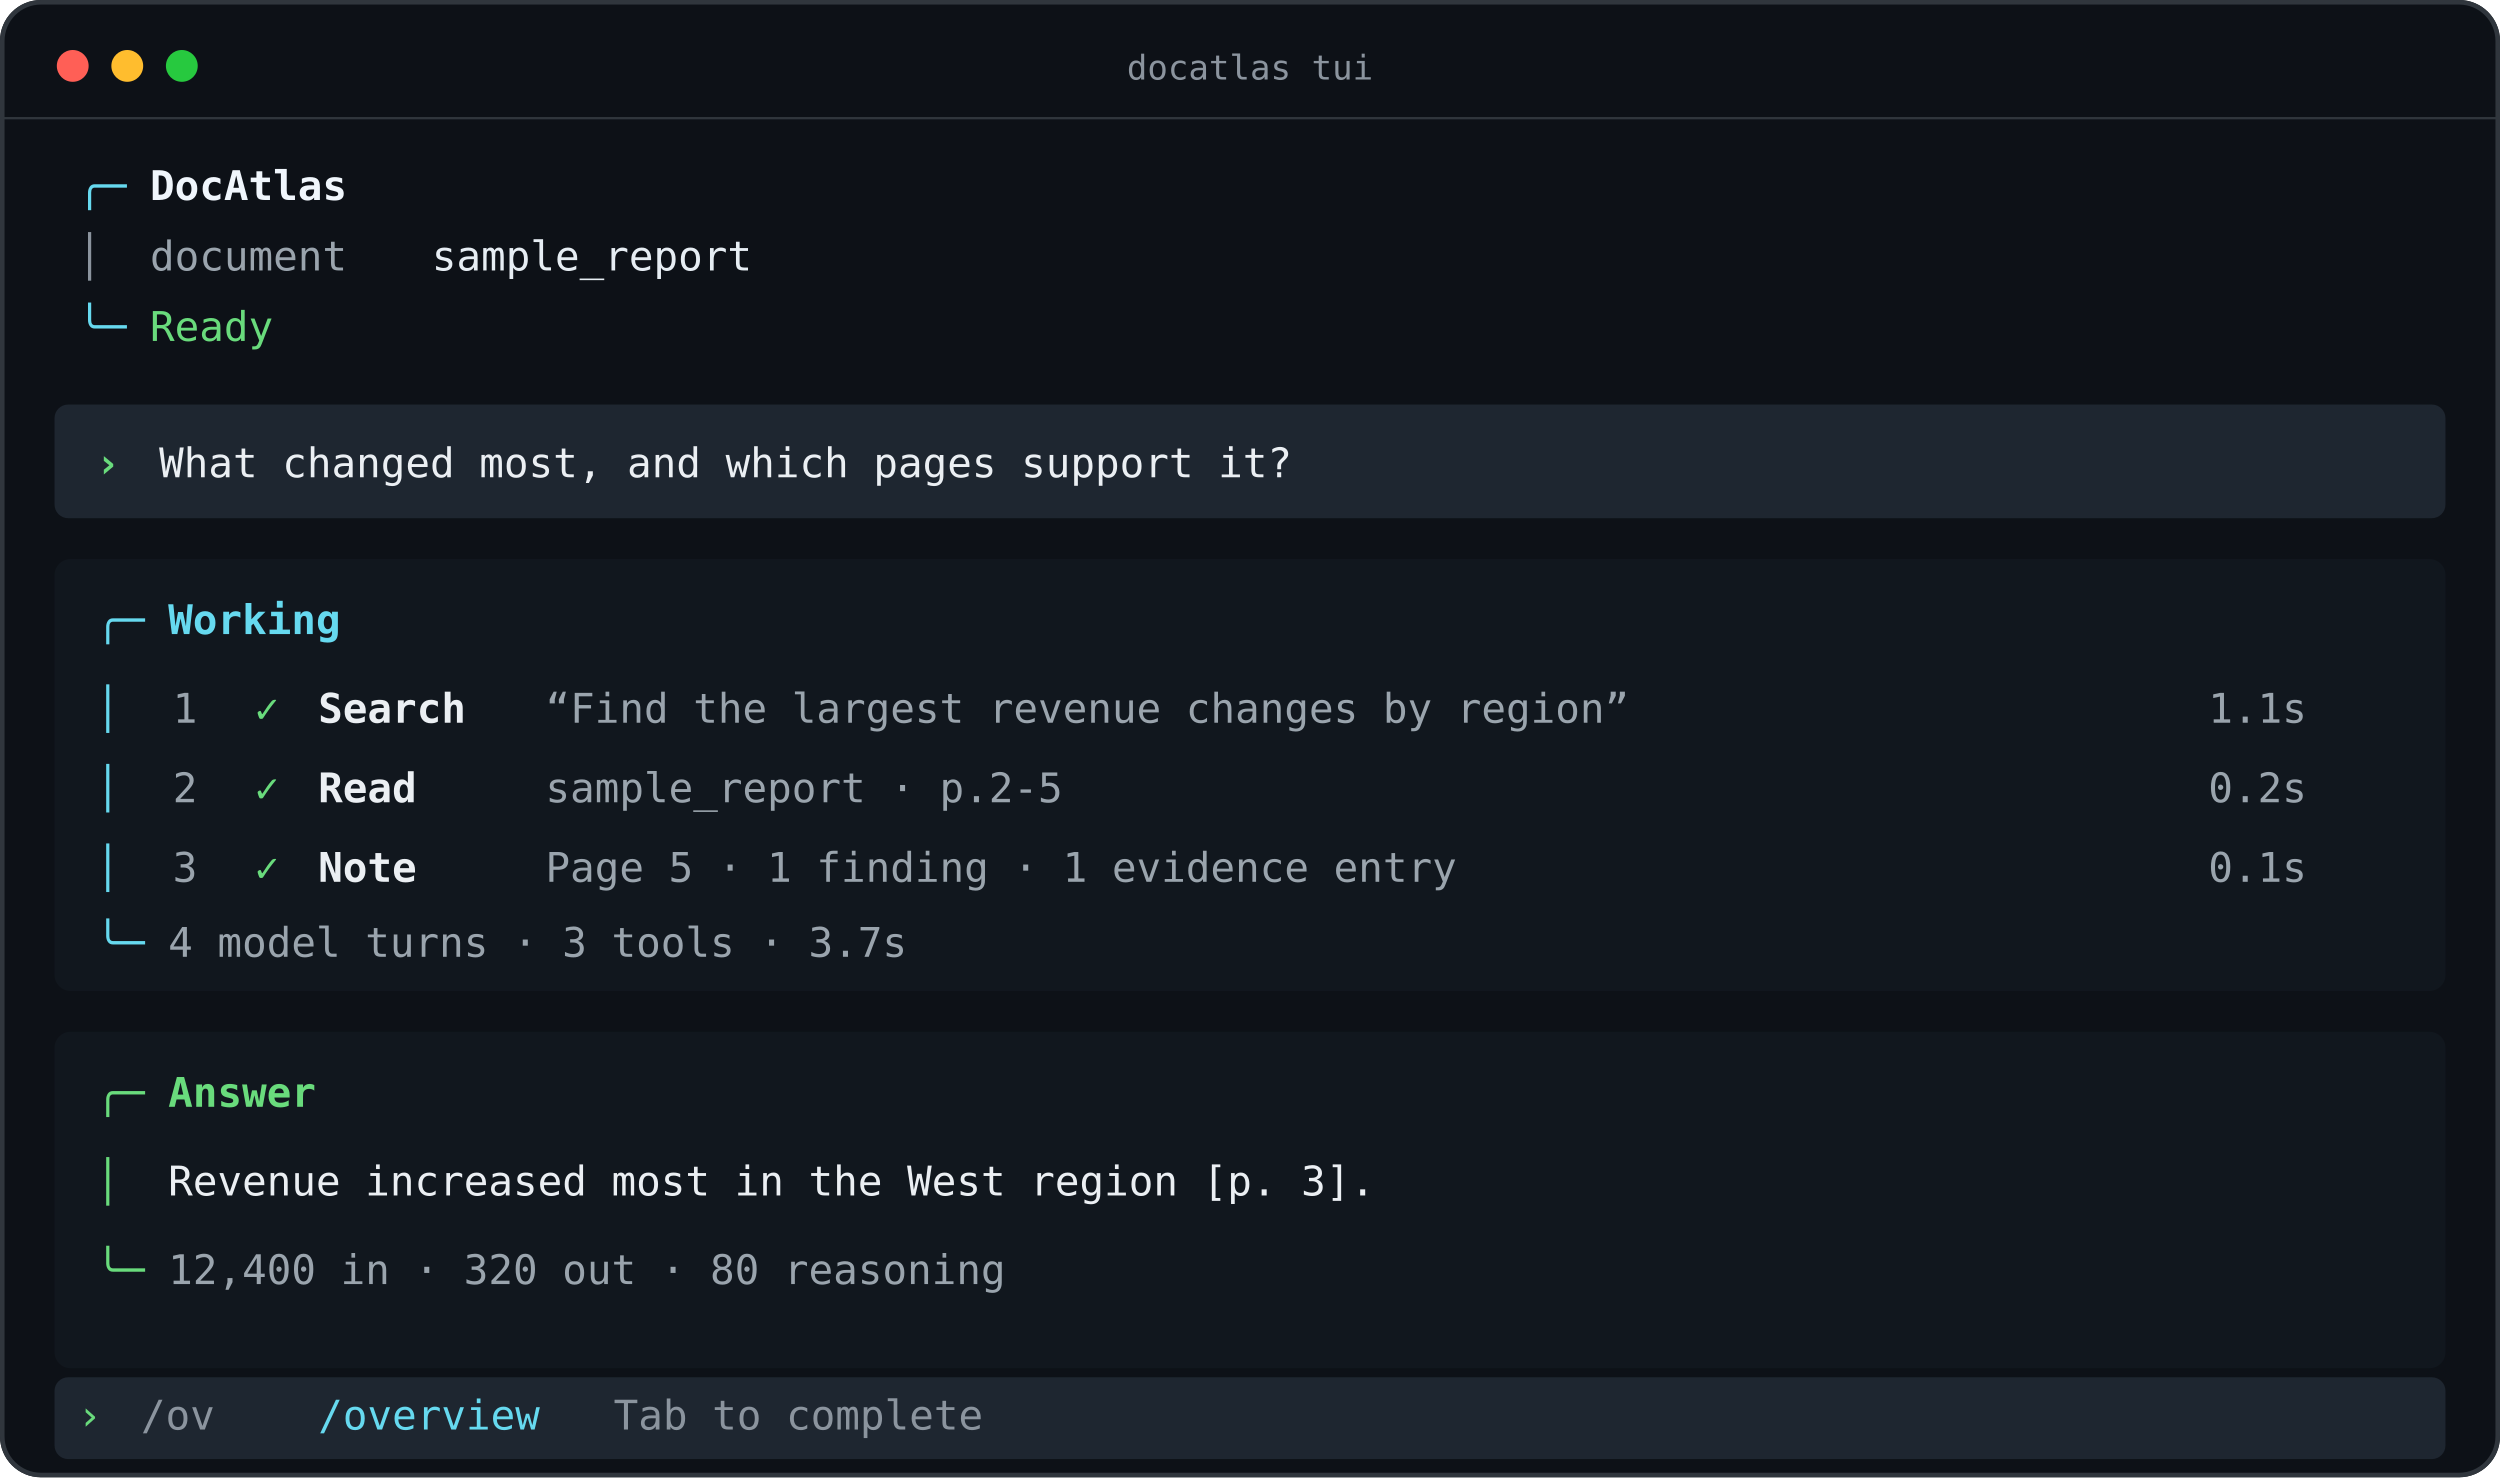
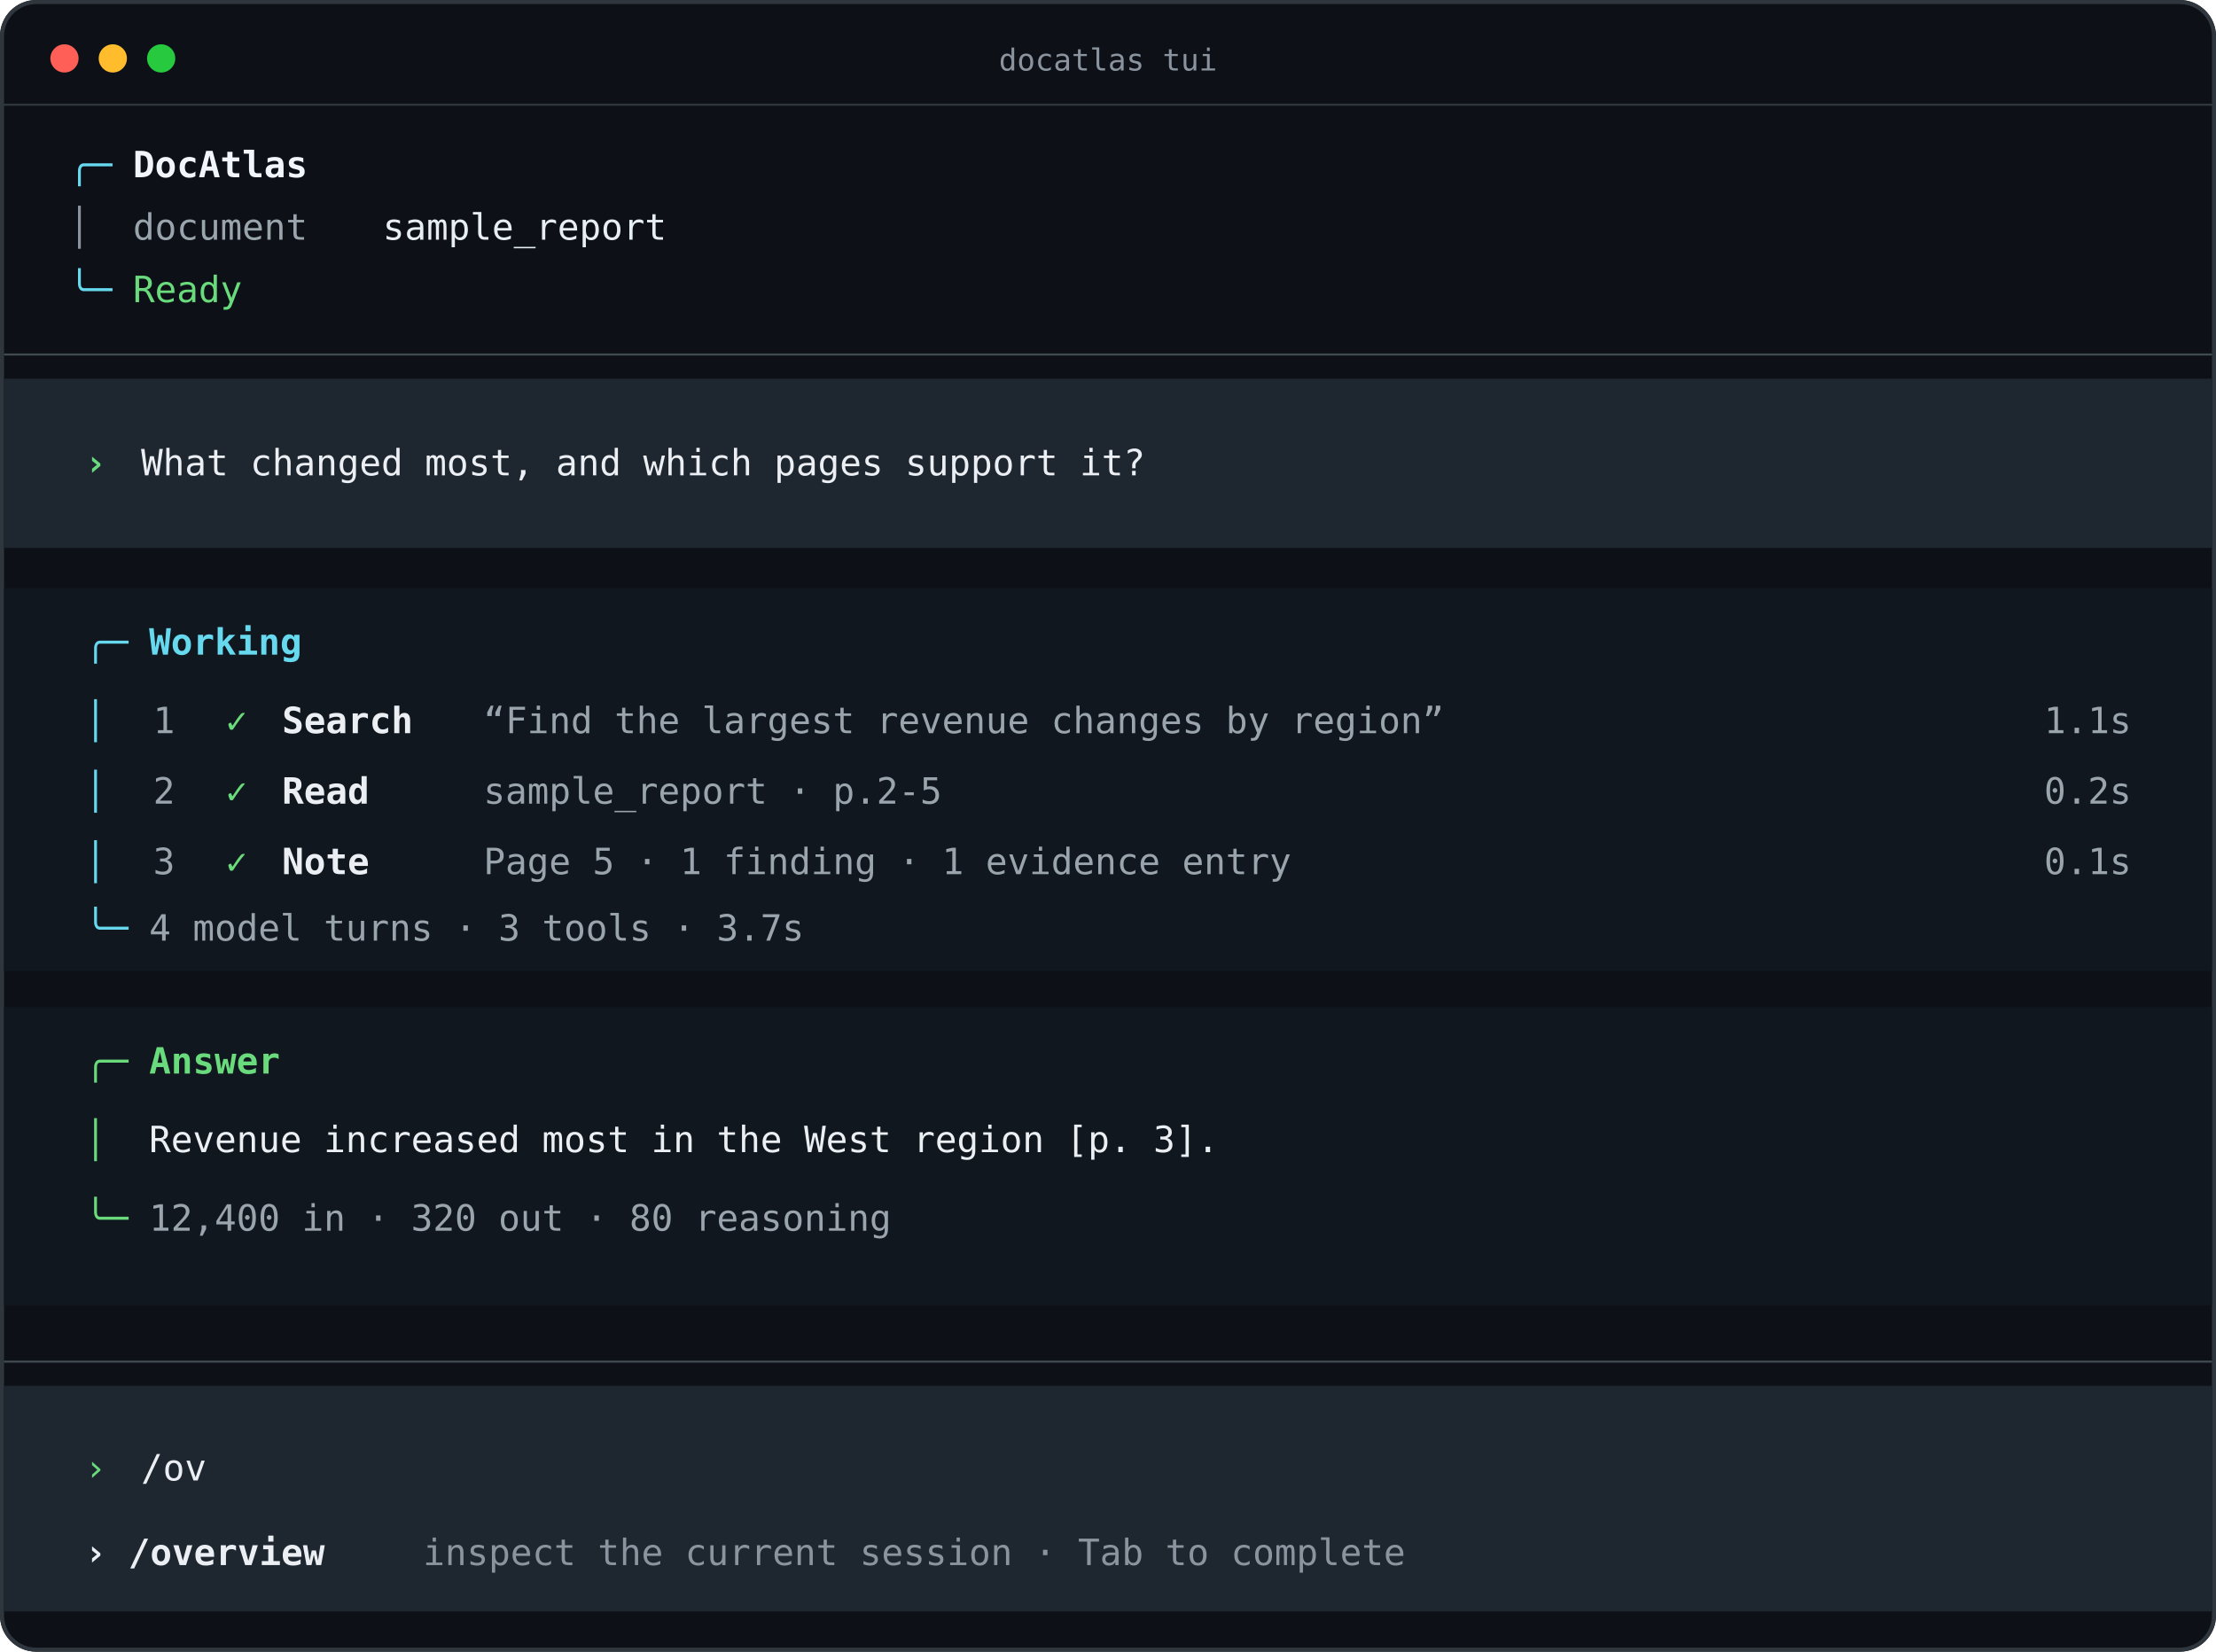
- <svg xmlns="http://www.w3.org/2000/svg" width="1100" height="650" viewBox="0 0 1100 650" role="img" aria-labelledby="title desc">
-   <rect width="1100" height="650" rx="18" fill="#0d1117" />
-   <rect x="1" y="1" width="1098" height="648" rx="17" fill="none" stroke="#30363d" stroke-width="2" />
+ <svg xmlns="http://www.w3.org/2000/svg" width="1100" height="820" viewBox="0 0 1100 820" role="img" aria-labelledby="title desc">
+   <rect width="1100" height="820" rx="18" fill="#0d1117" />
+   <rect x="1" y="1" width="1098" height="818" rx="17" fill="none" stroke="#30363d" stroke-width="2" />
  <circle cx="32" cy="29" r="7" fill="#ff5f56" />
  <circle cx="56" cy="29" r="7" fill="#ffbd2e" />
  <circle cx="80" cy="29" r="7" fill="#27c93f" />
  <text x="550" y="35" text-anchor="middle" fill="#8b949e" font-family="ui-monospace, SFMono-Regular, Consolas, monospace" font-size="15">docatlas tui</text>
  <line x1="0" y1="52" x2="1100" y2="52" stroke="#30363d" />
  <g font-family="ui-monospace, SFMono-Regular, Consolas, monospace" font-size="18">
    <text x="34" y="88" fill="#66d9ef">╭─</text>
    <text x="66" y="88" fill="#f0f6fc" font-weight="700">DocAtlas</text>
    <text x="34" y="119" fill="#8b949e">│</text>
    <text x="66" y="119" fill="#9aa4ad">document</text>
    <text x="190" y="119" fill="#e6edf3">sample_report</text>
    <text x="34" y="150" fill="#66d9ef">╰─</text>
    <text x="66" y="150" fill="#69db7c">Ready</text>
-     <rect x="24" y="178" width="1052" height="50" rx="6" fill="#1e2630" />
-     <text x="42" y="210" fill="#69db7c" font-weight="700">›</text>
-     <text x="70" y="210" fill="#ebeff3">What changed most, and which pages support it?</text>
-     <rect x="24" y="246" width="1052" height="190" rx="7" fill="#11171e" />
-     <text x="42" y="279" fill="#66d9ef">╭─</text>
-     <text x="74" y="279" fill="#66d9ef" font-weight="700">Working</text>
-     <text x="42" y="318" fill="#66d9ef">│</text>
-     <text x="76" y="318" fill="#9aa4ad">1</text>
-     <text x="112" y="318" fill="#69db7c">✓</text>
-     <text x="140" y="318" fill="#ebeff3" font-weight="700">Search</text>
-     <text x="240" y="318" fill="#9aa4ad">“Find the largest revenue changes by region”</text>
-     <text x="1015" y="318" text-anchor="end" fill="#9aa4ad">1.1s</text>
-     <text x="42" y="353" fill="#66d9ef">│</text>
-     <text x="76" y="353" fill="#9aa4ad">2</text>
-     <text x="112" y="353" fill="#69db7c">✓</text>
-     <text x="140" y="353" fill="#ebeff3" font-weight="700">Read</text>
-     <text x="240" y="353" fill="#9aa4ad">sample_report · p.2-5</text>
-     <text x="1015" y="353" text-anchor="end" fill="#9aa4ad">0.2s</text>
-     <text x="42" y="388" fill="#66d9ef">│</text>
-     <text x="76" y="388" fill="#9aa4ad">3</text>
-     <text x="112" y="388" fill="#69db7c">✓</text>
-     <text x="140" y="388" fill="#ebeff3" font-weight="700">Note</text>
-     <text x="240" y="388" fill="#9aa4ad">Page 5 · 1 finding · 1 evidence entry</text>
-     <text x="1015" y="388" text-anchor="end" fill="#9aa4ad">0.1s</text>
-     <text x="42" y="421" fill="#66d9ef">╰─</text>
-     <text x="74" y="421" fill="#9aa4ad">4 model turns · 3 tools · 3.7s</text>
-     <rect x="24" y="454" width="1052" height="148" rx="7" fill="#11171e" />
-     <text x="42" y="487" fill="#69db7c">╭─</text>
-     <text x="74" y="487" fill="#69db7c" font-weight="700">Answer</text>
-     <text x="42" y="526" fill="#69db7c">│</text>
-     <text x="74" y="526" fill="#ebeff3">Revenue increased most in the West region [p. 3].</text>
-     <text x="42" y="565" fill="#69db7c">╰─</text>
-     <text x="74" y="565" fill="#9aa4ad">12,400 in · 320 out · 80 reasoning</text>
-     <rect x="24" y="606" width="1052" height="36" rx="6" fill="#1e2630" />
-     <text x="34" y="629" fill="#69db7c">›</text>
-     <text x="62" y="629" fill="#8b949e">/ov</text>
-     <text x="140" y="629" fill="#66d9ef">/overview</text>
-     <text x="270" y="629" fill="#8b949e">Tab to complete</text>
+     <line x1="2" y1="176" x2="1098" y2="176" stroke="#59636e" opacity="0.7" />
+     <rect x="2" y="188" width="1096" height="84" fill="#1e2630" />
+     <text x="42" y="236" fill="#69db7c" font-weight="700">›</text>
+     <text x="70" y="236" fill="#ebeff3">What changed most, and which pages support it?</text>
+     <rect x="2" y="292" width="1096" height="190" fill="#11171e" />
+     <text x="42" y="325" fill="#66d9ef">╭─</text>
+     <text x="74" y="325" fill="#66d9ef" font-weight="700">Working</text>
+     <text x="42" y="364" fill="#66d9ef">│</text>
+     <text x="76" y="364" fill="#9aa4ad">1</text>
+     <text x="112" y="364" fill="#69db7c">✓</text>
+     <text x="140" y="364" fill="#ebeff3" font-weight="700">Search</text>
+     <text x="240" y="364" fill="#9aa4ad">“Find the largest revenue changes by region”</text>
+     <text x="1058" y="364" text-anchor="end" fill="#9aa4ad">1.1s</text>
+     <text x="42" y="399" fill="#66d9ef">│</text>
+     <text x="76" y="399" fill="#9aa4ad">2</text>
+     <text x="112" y="399" fill="#69db7c">✓</text>
+     <text x="140" y="399" fill="#ebeff3" font-weight="700">Read</text>
+     <text x="240" y="399" fill="#9aa4ad">sample_report · p.2-5</text>
+     <text x="1058" y="399" text-anchor="end" fill="#9aa4ad">0.2s</text>
+     <text x="42" y="434" fill="#66d9ef">│</text>
+     <text x="76" y="434" fill="#9aa4ad">3</text>
+     <text x="112" y="434" fill="#69db7c">✓</text>
+     <text x="140" y="434" fill="#ebeff3" font-weight="700">Note</text>
+     <text x="240" y="434" fill="#9aa4ad">Page 5 · 1 finding · 1 evidence entry</text>
+     <text x="1058" y="434" text-anchor="end" fill="#9aa4ad">0.1s</text>
+     <text x="42" y="467" fill="#66d9ef">╰─</text>
+     <text x="74" y="467" fill="#9aa4ad">4 model turns · 3 tools · 3.7s</text>
+     <rect x="2" y="500" width="1096" height="148" fill="#11171e" />
+     <text x="42" y="533" fill="#69db7c">╭─</text>
+     <text x="74" y="533" fill="#69db7c" font-weight="700">Answer</text>
+     <text x="42" y="572" fill="#69db7c">│</text>
+     <text x="74" y="572" fill="#ebeff3">Revenue increased most in the West region [p. 3].</text>
+     <text x="42" y="611" fill="#69db7c">╰─</text>
+     <text x="74" y="611" fill="#9aa4ad">12,400 in · 320 out · 80 reasoning</text>
+     <line x1="2" y1="676" x2="1098" y2="676" stroke="#59636e" opacity="0.7" />
+     <rect x="2" y="688" width="1096" height="112" fill="#1e2630" />
+     <text x="42" y="735" fill="#69db7c">›</text>
+     <text x="70" y="735" fill="#ebeff3">/ov</text>
+     <text x="42" y="777" fill="#ebeff3" font-weight="700">› /overview</text>
+     <text x="210" y="777" fill="#8b949e">inspect the current session · Tab to complete</text>
  </g>
</svg>
